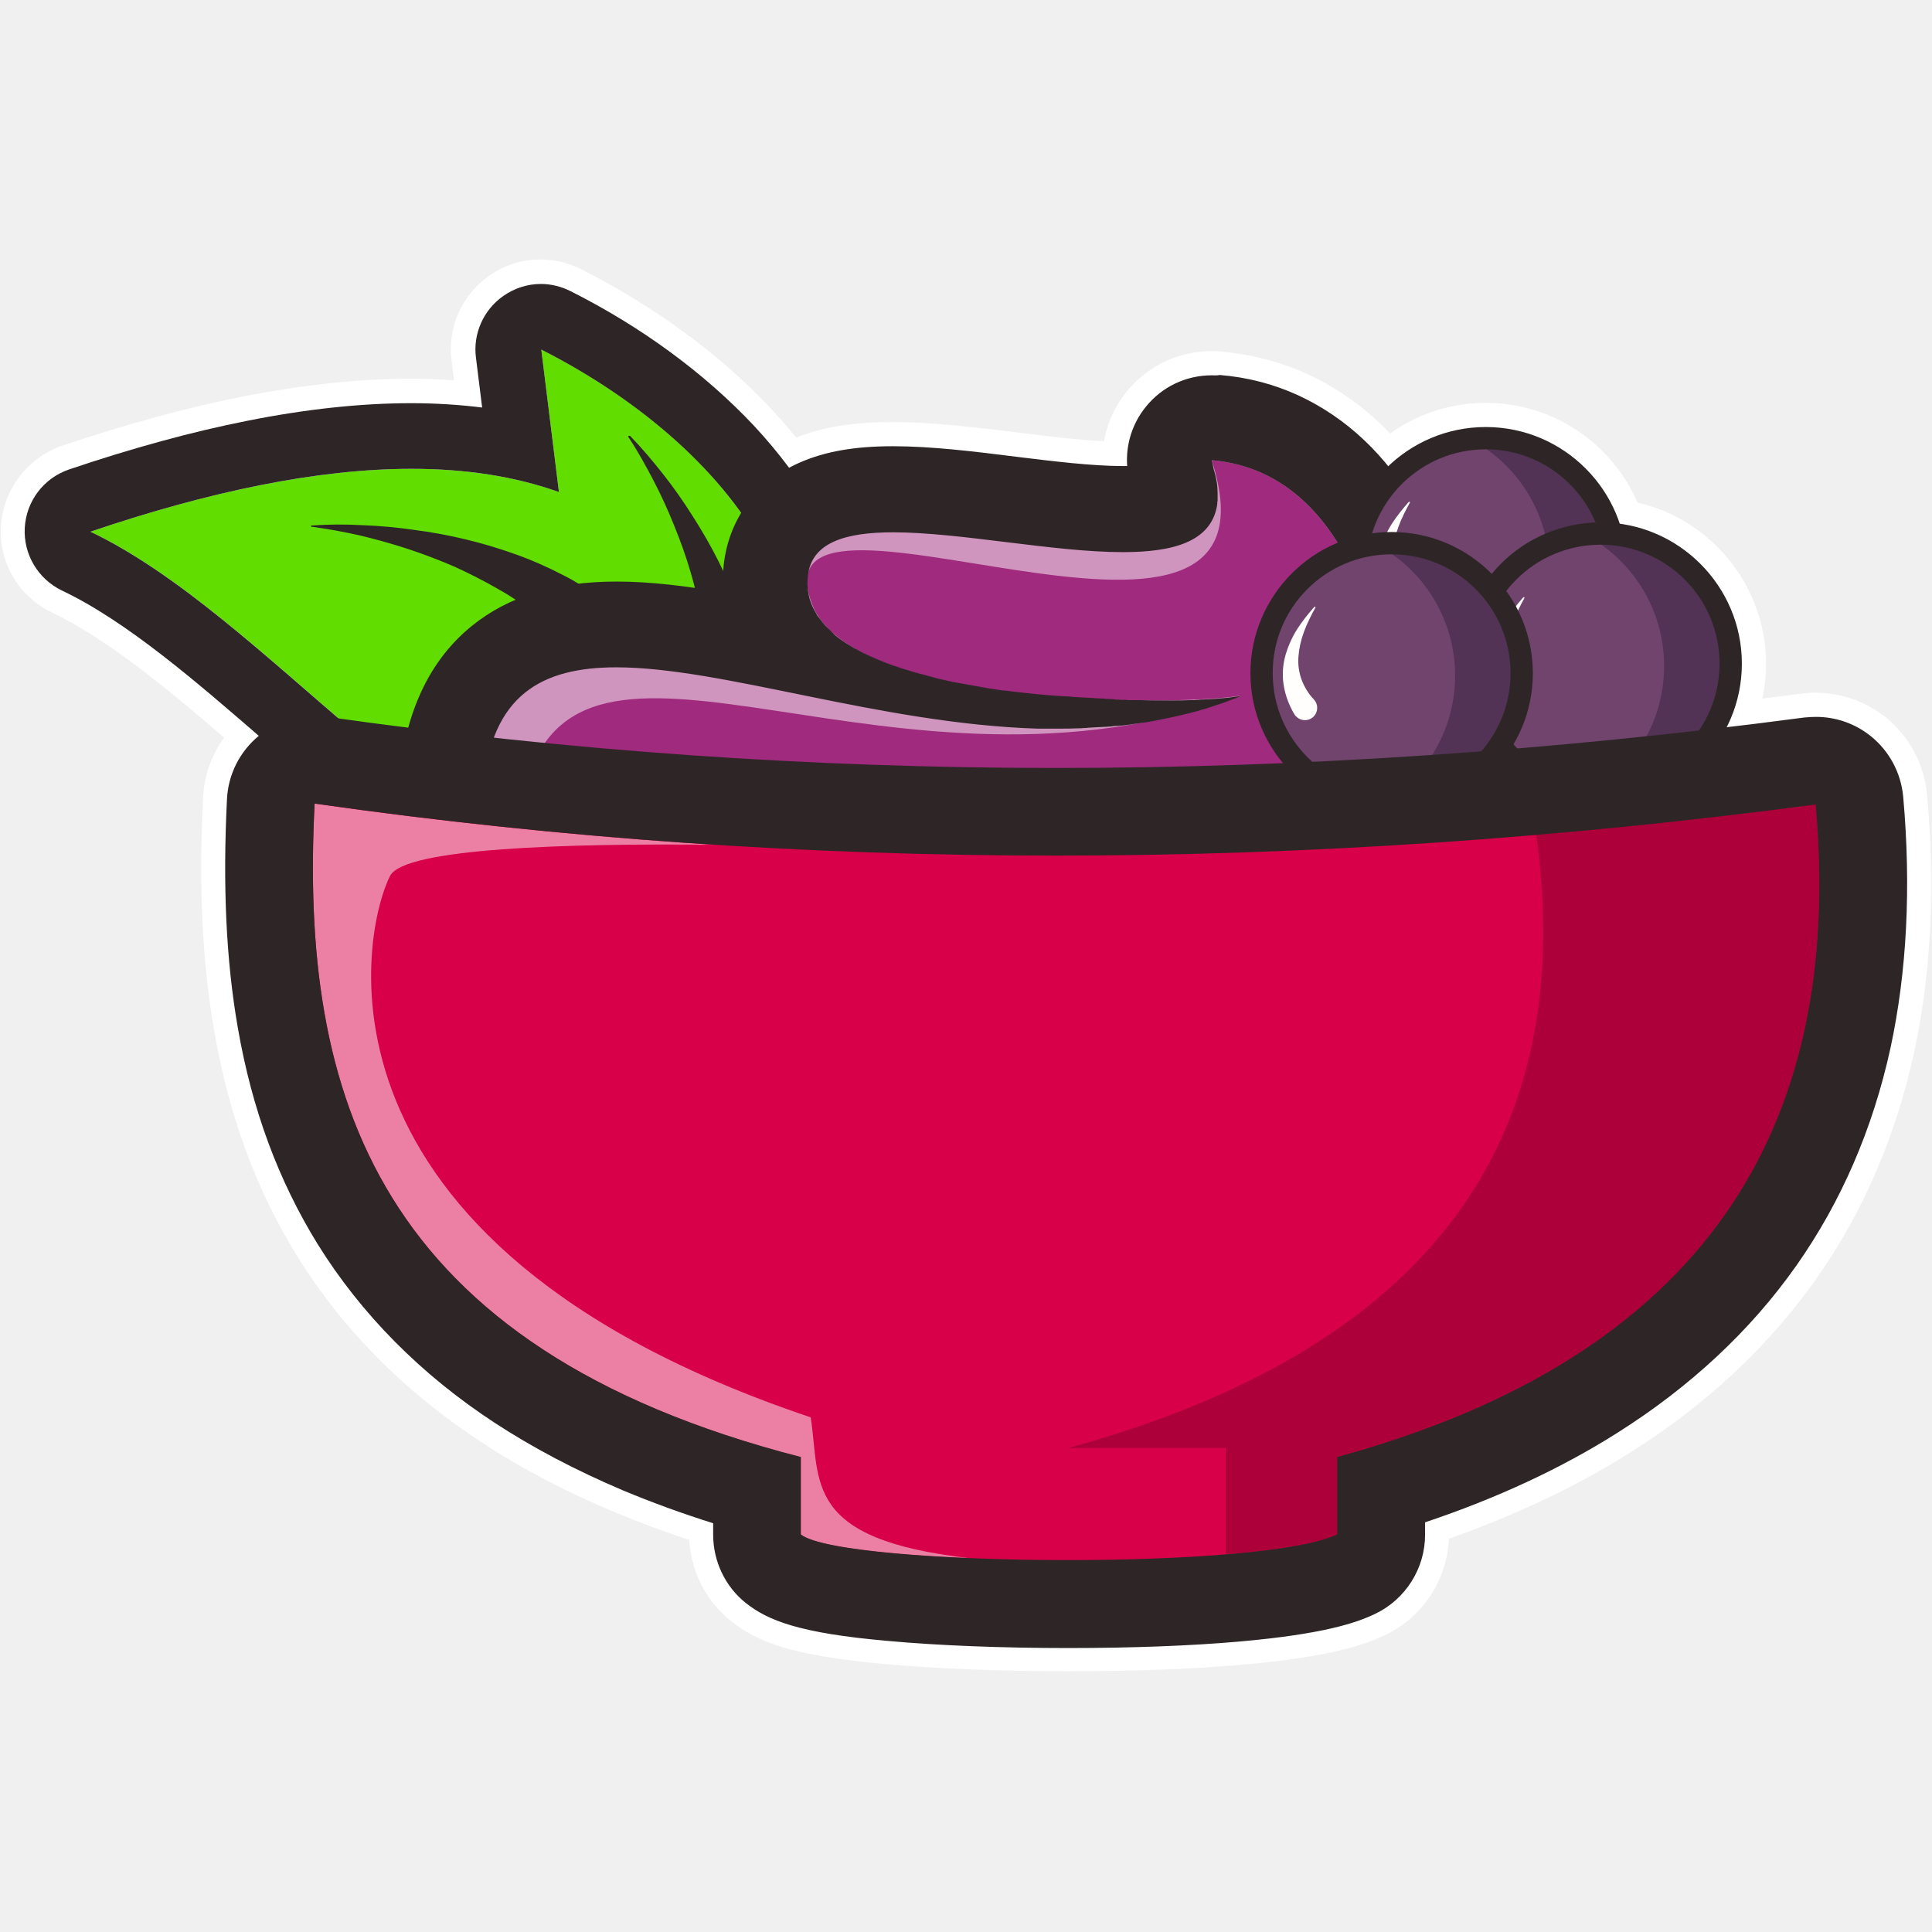
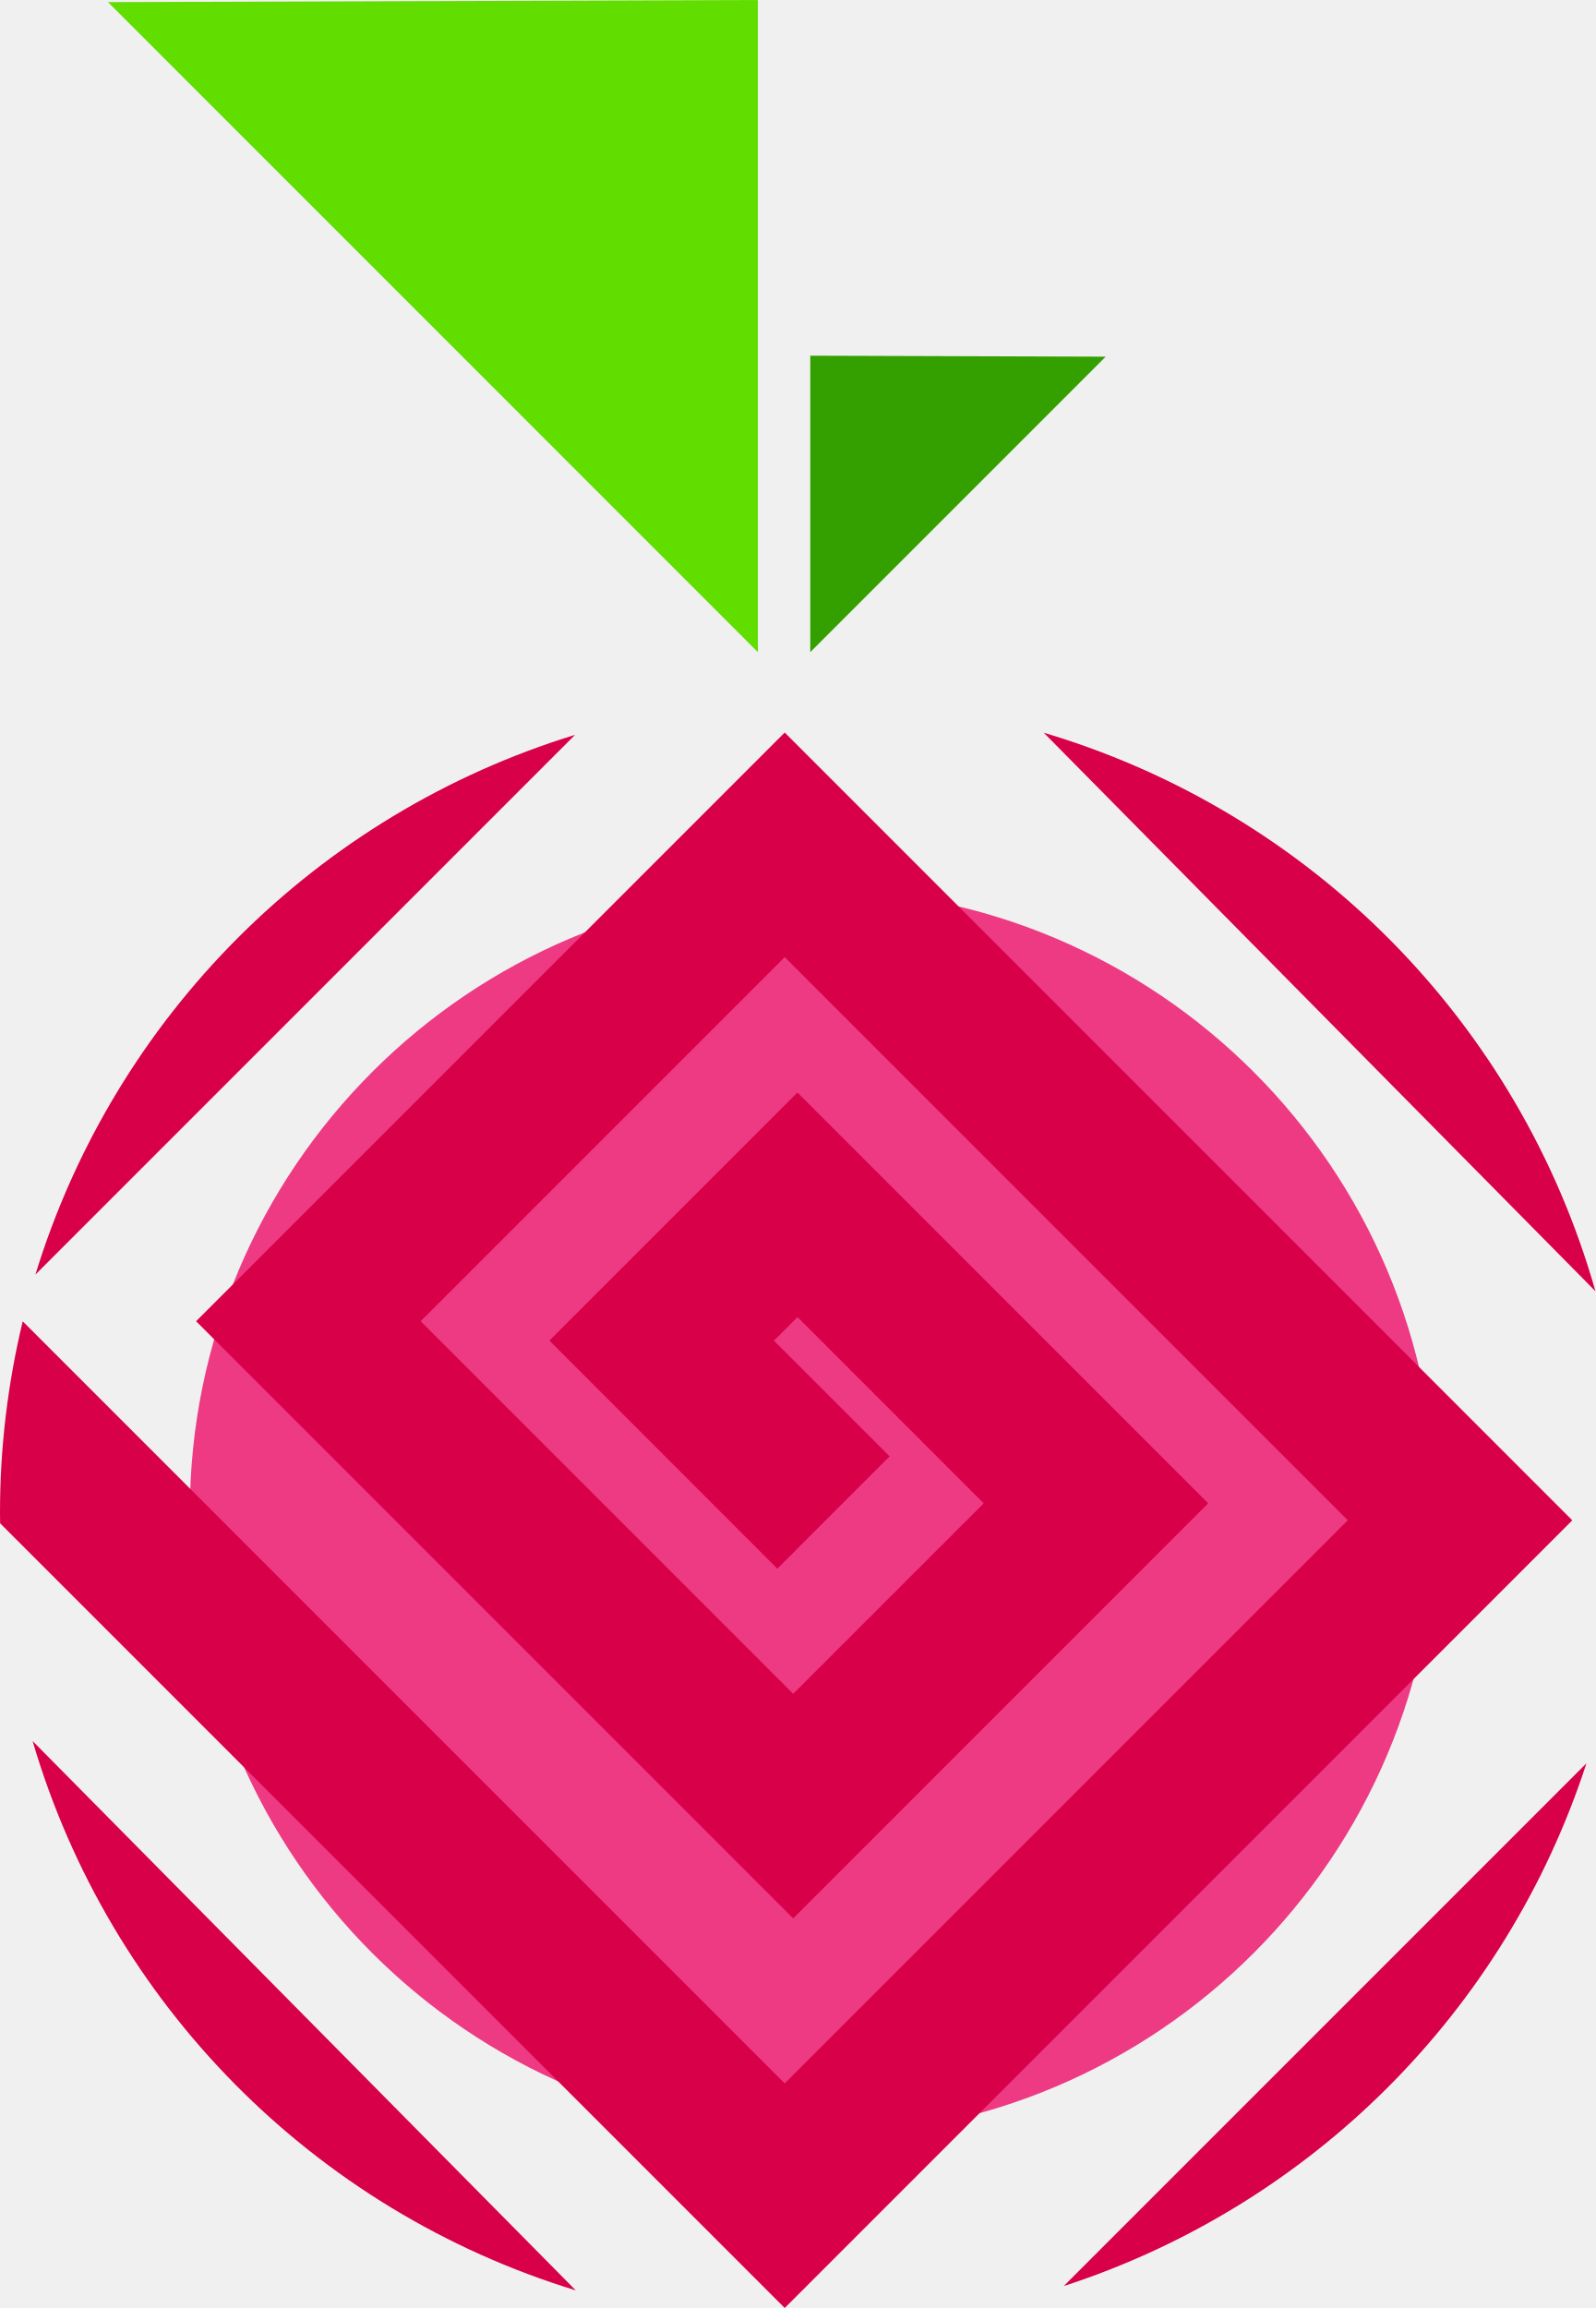
- <svg xmlns="http://www.w3.org/2000/svg" version="1.1" id="Camada_1" x="0px" y="0px" viewBox="0 0 623.9 623.9" style="enable-background:new 0 0 623.9 623.9;" xml:space="preserve">
-   <style type="text/css">
- 	.st0{fill:#FFFFFF;}
- 	.st1{fill:#61DD00;}
- 	.st2{fill:#2E2626;}
- 	.st3{fill:#A02A7D;}
- 	.st4{opacity:0.5;fill:#FFFFFF;}
- 	.st5{fill:#523255;}
- 	.st6{fill:#70446D;}
- 	.st7{fill:#FFFEFD;}
- 	.st8{fill:#D80049;}
- 	.st9{opacity:0.2;}
- </style>
-   <path class="st0" d="M622.3,256.6c-0.9-9.8-5.8-18.9-13.4-25c-6.4-5.1-14.4-7.9-22.6-7.9c-1.6,0-3.2,0.1-4.7,0.3  c-4,0.5-8.2,1.1-12.5,1.6c0.8-3.7,1.2-7.4,1.2-11.3c0-24.9-17.5-46.5-41.5-52c-8.4-19.4-27.5-32.2-49-32.2c-11.2,0-22,3.5-30.9,9.9  c-1-1.1-2-2.1-3.1-3.1c-7.1-6.8-15.1-12.2-23.8-16.2c-8.7-3.9-18-6.3-27.8-7.2c-1-0.1-2-0.1-3-0.1c-10.7,0-20.7,4.8-27.4,13.1  c-3.8,4.7-6.3,10.2-7.3,16c-8.2-0.4-18-1.6-27.6-2.8c-13.7-1.7-27.9-3.4-40.8-3.4c-12.5,0-22.4,1.6-31,5c-2.5-3.1-5.2-6.2-8.1-9.3  c-16.3-17.4-37.5-33-61.4-45.1c-4-2-8.5-3.1-13.1-3.1c-6,0-11.7,1.8-16.6,5.3c-8.8,6.2-13.4,16.6-12.1,27.2l0.8,6.5  c-4.6-0.3-9.2-0.5-14-0.5c-16.7,0-35.1,2-54.5,5.8c-18.1,3.6-37.7,9-58.5,16C8.7,148.1,1,158.2,0.3,170  c-0.7,11.8,5.8,22.7,16.5,27.8c17.8,8.5,37.6,24.9,55.6,40.4c-4.1,5.6-6.5,12.3-6.8,19.3c-1.5,28.5-0.3,53.2,3.6,75.6  c4.8,27.5,13.6,51.2,26.8,72.6c14.6,23.5,34.6,43.8,59.6,60.1c12.7,8.4,27.1,15.9,42.6,22.4c7.7,3.2,15.9,6.3,24.4,9.1  c0.6,10.3,5.4,19.8,13.5,26.2c8.2,6.6,19.4,11.2,50,13.9c16.6,1.5,37.5,2.3,58.9,2.3c20.6,0,40-0.7,56-2.1  c28.3-2.5,39.6-6.4,46.3-9.6c12.1-5.7,20-17.8,20.6-31.1c21.7-7.7,41.4-17,58.5-27.8c24.5-15.4,44.7-34.3,60.1-56.1  c15.1-21.4,25.7-46,31.6-73.1C623.6,314.7,625,286.6,622.3,256.6z" />
-   <g>
-     <path class="st1" d="M174.8,112.9l5.7,46c-14.3-5.1-30.2-7.5-47.6-7.5c-30.4,0-65.3,7.3-103.7,20.3   c56.9,27,114.5,108.8,166.8,108.8c14.7,0,28.9-6.4,42.6-22.2C282.2,207.9,240.1,145.9,174.8,112.9z" />
-     <path class="st2" d="M275.9,196.5c-2.1-10.5-6.1-21.1-11.9-31.4c-5.4-9.5-12.3-18.8-20.6-27.7c-15.7-16.7-36.1-31.8-59.2-43.4   c-3-1.5-6.3-2.3-9.5-2.3c-4.3,0-8.5,1.3-12.2,3.9c-6.4,4.5-9.8,12.2-8.8,19.9l2,16.1c-7.3-0.9-15-1.4-22.9-1.4   c-16.2,0-34,1.9-53,5.7c-17.7,3.5-37.1,8.8-57.5,15.7c-8.2,2.8-13.8,10.2-14.3,18.8c-0.5,8.6,4.3,16.6,12,20.3   c20.9,9.9,43.6,29.6,65.5,48.6c16.8,14.5,34.1,29.5,51.4,41c9.9,6.6,19,11.4,27.9,14.9c10.7,4.2,21.2,6.3,31.1,6.3   c21.9,0,41.6-9.9,58.6-29.5C273.9,249.8,281.3,223.7,275.9,196.5z M196,280.5c-52.3,0-109.9-81.7-166.8-108.8   c38.4-13,73.3-20.3,103.7-20.3c17.4,0,33.3,2.4,47.6,7.5l-5.7-46c65.3,33.1,107.5,95,63.9,145.4C224.9,274.1,210.7,280.5,196,280.5   z" />
-     <path class="st2" d="M203.5,140.8c3.8,3.9,7.3,8.1,10.7,12.4c3.4,4.3,6.6,8.9,9.5,13.5c3,4.7,5.8,9.5,8.3,14.5   c2.5,5,4.8,10.2,6.8,15.5c2,5.3,3.7,10.8,5,16.5c0.3,1.4,0.7,2.8,0.9,4.3l0.7,4.3c0.1,0.7,0.2,1.5,0.3,2.2l0.3,2.2l0.3,2.2l0.1,2.2   c0.5,5.9,0.3,12-0.3,18l-0.5,4.5c-0.2,1.5-0.5,3-0.8,4.5l-0.4,2.3c-0.2,0.7-0.4,1.5-0.6,2.2l-1.1,4.5c-1.7,6.6-8.5,10.7-15.1,9   c-6.6-1.7-10.7-8.5-9-15.1c0.2-0.7,0.4-1.4,0.7-2.1l0.2-0.5l1.5-3.2l0.8-1.6l0.6-1.7c0.4-1.1,0.9-2.2,1.3-3.3l1.1-3.4   c1.3-4.6,2.4-9.4,2.9-14.3l0.2-1.8l0.1-1.9l0.1-1.9c0-0.6,0.1-1.2,0.1-1.9l0.1-3.8c0-1.3-0.1-2.5-0.1-3.8   c-0.2-5.1-0.7-10.2-1.6-15.3c-0.9-5.1-2.1-10.2-3.6-15.3c-1.5-5.1-3.3-10.1-5.3-15c-2-5-4.2-9.8-6.7-14.6c-2.5-4.8-5.1-9.5-8.1-14   l0,0c-0.1-0.1,0-0.3,0.1-0.3C203.3,140.7,203.4,140.7,203.5,140.8z" />
-     <path class="st2" d="M100.7,169.7c5.5-0.4,10.9-0.4,16.4-0.1c5.5,0.2,11,0.7,16.5,1.5c5.5,0.7,11,1.7,16.4,3   c5.5,1.3,10.9,2.9,16.2,4.8c5.4,1.9,10.6,4.2,15.8,6.9c1.3,0.7,2.6,1.3,3.8,2.1l3.8,2.2c0.6,0.4,1.2,0.8,1.9,1.2l1.8,1.2l1.8,1.2   l1.8,1.3c4.8,3.5,9.3,7.5,13.6,11.8l3.1,3.3c1,1.2,1.9,2.4,2.9,3.5l1.5,1.8c0.5,0.6,0.9,1.2,1.3,1.9l2.7,3.8   c4,5.6,2.7,13.3-2.9,17.3c-5.6,4-13.3,2.7-17.3-2.9c-0.4-0.6-0.8-1.3-1.1-1.9l-0.2-0.5l-1.5-3.2l-0.7-1.6l-0.9-1.6   c-0.6-1-1.1-2.1-1.7-3.1l-1.9-3c-2.7-4-5.6-7.9-9-11.5l-1.3-1.4l-1.3-1.3l-1.3-1.3c-0.4-0.4-0.9-0.9-1.4-1.3l-2.8-2.5   c-1-0.8-2-1.6-3-2.4c-4-3.1-8.2-6.1-12.7-8.6c-4.5-2.6-9.2-5-14-7.2c-4.8-2.1-9.8-4-14.9-5.7c-5.1-1.7-10.2-3.1-15.5-4.4   c-5.3-1.2-10.6-2.2-16-2.9l0,0c-0.1,0-0.2-0.1-0.2-0.3C100.5,169.8,100.5,169.7,100.7,169.7z" />
-     <path class="st3" d="M449.4,278.7c-0.2,0-0.3,0-0.5,0l-293.4-10.9c-3.8-0.1-7.3-1.8-9.8-4.6c-2.5-2.8-3.7-6.5-3.4-10.3   c1.6-18,7.8-31.4,18.4-40c9.4-7.6,21.8-11.2,38.1-11.2c16.4,0,35.6,3.7,56.1,7.8c-0.2-0.3-0.4-0.5-0.7-0.8   c-0.5-0.6-0.9-1.1-1.3-1.7c-0.2-0.3-0.3-0.5-0.5-0.7c0,0-0.3-0.4-0.3-0.4c-0.1-0.2-0.3-0.4-0.4-0.6c-0.1-0.2-0.2-0.3-0.3-0.5   c0,0,0,0,0-0.1c-0.2-0.3-0.4-0.7-0.6-1c-3.3-6-4.6-12.6-3.8-19.5c1.1-10,7-17.8,16.5-22.1c6.3-2.8,14.1-4.1,24.6-4.1   c11.6,0,25.1,1.7,38.1,3.3c12.6,1.5,25.6,3.1,36,3.1c8.6,0,13-1.1,15.1-2c1.5-0.7,1.7-1,1.8-1.4c0-0.1,0-0.1,0-0.2l0-0.1   c0-0.1,0-0.2,0-0.2c0,0,0-0.2,0-0.2c0,0,0-0.3,0-0.4c0-0.1,0-0.1,0-0.2c0-0.1,0-0.2,0-0.3c0-0.5-0.1-1-0.1-1.6c0,0,0-0.1,0-0.1   l-0.1-0.5c-0.1-0.3-0.1-0.7-0.2-1l0,0c0-0.2-0.1-0.3-0.1-0.5c0,0,0,0,0-0.1c0-0.1,0-0.2-0.1-0.3c0,0-0.2-0.6-0.2-0.7   c-0.1-0.6-0.3-1.1-0.5-1.7c-1.3-4.4-0.4-9.1,2.4-12.6c2.6-3.2,6.5-5.1,10.7-5.1c0.4,0,0.8,0,1.2,0c14.8,1.3,27.7,7.1,38.6,17.5   c10.2,9.8,18.3,23.5,24,40.7c0,0,0,0,0,0c0.1,0.3,0.2,0.5,0.2,0.8c0.1,0.5,0.3,1,0.4,1.4c0.1,0.5,0.3,0.9,0.4,1.4   c0.3,1,0.5,2.1,0.8,3.2c0.1,0.4,0.2,0.9,0.3,1.3c0.2,0.7,0.3,1.4,0.5,2.1c0.1,0.5,0.2,1,0.3,1.6c0,0.2,0.1,0.3,0.1,0.5   c0,0.2,0.3,1.4,0.3,1.5c0,0,0.1,0.8,0.2,1c0.1,0.4,0.2,0.9,0.3,1.3c0.1,0.6,0.2,1.3,0.4,2c0.4,2.2,0.7,4.5,1,6.6l0.2,1.2   c0.1,0.4,0.1,0.7,0.1,1.1c0.1,0.9,0.2,1.9,0.4,2.9c0,0.1,0,0.3,0,0.3c0,0.3,0.1,0.6,0.1,0.9c0,0,0,0.4,0,0.4   c0.1,1.2,0.3,2.5,0.4,3.7c0.1,0.7,0.1,1.5,0.2,2.2c0,0.1,0,0.2,0,0.2c0.1,0.7,0.1,1.4,0.2,2.1c0.1,0.7,0.1,1.5,0.2,2.3   c0,0.4,0.1,0.8,0.1,1.2c0.1,0.9,0.1,1.8,0.2,2.7c0.1,2,0.3,4,0.4,6.1c0,0,0,0.7,0,0.7c0,0.4,0,0.9,0.1,1.3c0,0.5,0,1,0.1,1.4   c0,0.5,0,1,0.1,1.5c0,1.3,0.1,2.6,0.1,3.9c0,0,0,1.5,0,1.5c0,1.2,0.1,2.5,0.1,3.7c0,0.5,0,1,0,1.4l0,0.1c0,1.4,0,2.8,0,4.2   c0,3.7-1.5,7.3-4.2,9.9C456.4,277.3,453,278.7,449.4,278.7z" />
-     <path class="st4" d="M449.4,278.7c-0.2,0-0.3,0-0.5,0l-293.4-10.9c-3.8-0.1-7.3-1.8-9.8-4.6c-2.5-2.8-3.7-6.5-3.4-10.3   c1.6-18,7.8-31.4,18.4-40c9.4-7.6,21.8-11.2,38.1-11.2c16.4,0,35.6,3.7,56.1,7.8c-0.2-0.3-0.4-0.5-0.7-0.8   c-0.5-0.6-0.9-1.1-1.3-1.7c-0.2-0.3-0.3-0.5-0.5-0.7c0,0-0.3-0.4-0.3-0.4c-0.1-0.2-0.3-0.4-0.4-0.6c-0.1-0.2-0.2-0.3-0.3-0.5   c0,0,0,0,0-0.1c-0.2-0.3-0.4-0.7-0.6-1c-3.3-6-4.6-12.6-3.8-19.5c1.1-10,7-17.8,16.5-22.1c6.3-2.8,14.1-4.1,24.6-4.1   c11.6,0,25.1,1.7,38.1,3.3c12.6,1.5,25.6,3.1,36,3.1c8.6,0,13-1.1,15.1-2c1.5-0.7,1.7-1,1.8-1.4c0-0.1,0-0.1,0-0.2l0-0.1   c0-0.1,0-0.2,0-0.2c0,0,0-0.2,0-0.2c0,0,0-0.3,0-0.4c0-0.1,0-0.1,0-0.2c0-0.1,0-0.2,0-0.3c0-0.5-0.1-1-0.1-1.6c0,0,0-0.1,0-0.1   l-0.1-0.5c-0.1-0.3-0.1-0.7-0.2-1l0,0c0-0.2-0.1-0.3-0.1-0.5c0,0,0,0,0-0.1c0-0.1,0-0.2-0.1-0.3c0,0-0.2-0.6-0.2-0.7   c-0.1-0.6-0.3-1.1-0.5-1.7c-1.3-4.4-0.4-9.1,2.4-12.6c2.6-3.2,6.5-5.1,10.7-5.1c0.4,0,0.8,0,1.2,0c14.8,1.3,27.7,7.1,38.6,17.5   c10.2,9.8,18.3,23.5,24,40.7c0,0,0,0,0,0c0.1,0.3,0.2,0.5,0.2,0.8c0.1,0.5,0.3,1,0.4,1.4c0.1,0.5,0.3,0.9,0.4,1.4   c0.3,1,0.5,2.1,0.8,3.2c0.1,0.4,0.2,0.9,0.3,1.3c0.2,0.7,0.3,1.4,0.5,2.1c0.1,0.5,0.2,1,0.3,1.6c0,0.2,0.1,0.3,0.1,0.5   c0,0.2,0.3,1.4,0.3,1.5c0,0,0.1,0.8,0.2,1c0.1,0.4,0.2,0.9,0.3,1.3c0.1,0.6,0.2,1.3,0.4,2c0.4,2.2,0.7,4.5,1,6.6l0.2,1.2   c0.1,0.4,0.1,0.7,0.1,1.1c0.1,0.9,0.2,1.9,0.4,2.9c0,0.1,0,0.3,0,0.3c0,0.3,0.1,0.6,0.1,0.9c0,0,0,0.4,0,0.4   c0.1,1.2,0.3,2.5,0.4,3.7c0.1,0.7,0.1,1.5,0.2,2.2c0,0.1,0,0.2,0,0.2c0.1,0.7,0.1,1.4,0.2,2.1c0.1,0.7,0.1,1.5,0.2,2.3   c0,0.4,0.1,0.8,0.1,1.2c0.1,0.9,0.1,1.8,0.2,2.7c0.1,2,0.3,4,0.4,6.1c0,0,0,0.7,0,0.7c0,0.4,0,0.9,0.1,1.3c0,0.5,0,1,0.1,1.4   c0,0.5,0,1,0.1,1.5c0,1.3,0.1,2.6,0.1,3.9c0,0,0,1.5,0,1.5c0,1.2,0.1,2.5,0.1,3.7c0,0.5,0,1,0,1.4l0,0.1c0,1.4,0,2.8,0,4.2   c0,3.7-1.5,7.3-4.2,9.9C456.4,277.3,453,278.7,449.4,278.7z" />
-     <path class="st3" d="M449.4,265l-279.3-12.5c19.2-64.9,118.9,13,230.7-27.9c-19.7,3.5-121.7,4-137.8-27.7   c-25.2-56.5,156.3,38.5,128.3-48.3c23.1,2,40.7,18.3,50.8,49C446.9,215.3,449.4,237.7,449.4,265z" />
-     <path class="st2" d="M391.3,148.6c23.1,2,40.7,18.3,50.8,48.9c0,0,0,0,0,0c0.1,0.4,0.2,0.9,0.4,1.3c0.1,0.4,0.2,0.8,0.3,1.2   c0.2,1,0.5,2,0.7,3c0.1,0.4,0.2,0.8,0.3,1.2c0.1,0.6,0.3,1.3,0.4,2c0.1,0.5,0.2,1,0.3,1.6c0,0.1,0.1,0.3,0.1,0.4   c0.1,0.4,0.2,0.8,0.3,1.3c0.1,0.3,0.1,0.7,0.2,1c0.1,0.4,0.2,0.8,0.2,1.3c0.1,0.6,0.2,1.3,0.3,1.9c0.3,2,0.7,4.1,1,6.2   c0.1,0.4,0.1,0.8,0.2,1.1c0,0.3,0.1,0.6,0.1,0.9c0.1,0.9,0.2,1.9,0.4,2.8c0,0.1,0,0.2,0,0.3c0.1,0.4,0.1,0.8,0.1,1.2   c0.1,1.2,0.3,2.4,0.4,3.6c0.1,0.7,0.1,1.4,0.2,2.1c0,0,0,0,0,0.1c0.1,0.7,0.1,1.4,0.2,2.2c0.1,0.7,0.1,1.5,0.2,2.2   c0,0.3,0.1,0.7,0.1,1c0.1,0.9,0.1,1.8,0.2,2.7c0.1,1.9,0.2,3.9,0.3,5.9c0,0.6,0.1,1.2,0.1,1.9c0,0.5,0,0.9,0.1,1.4   c0,0.5,0,1,0.1,1.5c0,1.3,0.1,2.5,0.1,3.8c0,0.5,0,1,0,1.5c0,1.2,0.1,2.4,0.1,3.6c0,0.5,0,1,0,1.5c0,1.3,0,2.7,0,4l-266.1-9.9   l-27.3-1c2.6-29.8,18.8-38.8,42.9-38.8c34.4,0,85.1,18.2,136,19.8c0,0,0,0,0,0c0.6,0,1.2,0,1.8,0c0.3,0,0.7,0,1,0   c0.4,0,0.9,0,1.3,0c0.4,0,0.8,0,1.1,0c0.6,0,1.3,0,1.9,0c2,0,3.9,0,5.9-0.1c0.6,0,1.3,0,1.9-0.1c0.5,0,1,0,1.5-0.1   c0.6,0,1.2-0.1,1.8-0.1c0.6,0,1.2-0.1,1.9-0.1c0.6,0,1.2-0.1,1.8-0.1c0.1,0,0.2,0,0.3,0c0.5,0,0.9-0.1,1.4-0.1c0.2,0,0.5,0,0.7-0.1   c0.4,0,0.8-0.1,1.2-0.1c0.2,0,0.4,0,0.5,0c0.4,0,0.9-0.1,1.3-0.1c0.3,0,0.6-0.1,0.9-0.1c0.5-0.1,1-0.1,1.6-0.2   c0.4-0.1,0.9-0.1,1.3-0.2c0.7-0.1,1.5-0.2,2.2-0.3c0.5-0.1,1.1-0.2,1.6-0.2c0.5-0.1,1.1-0.2,1.6-0.3c0.4-0.1,0.8-0.1,1.2-0.2   c0.3-0.1,0.6-0.1,0.9-0.2c3.1-0.6,6.1-1.2,9.2-2c0.4-0.1,0.8-0.2,1.3-0.3c0.2-0.1,0.5-0.1,0.7-0.2c0.5-0.1,1.1-0.3,1.6-0.4   c0.5-0.1,1.1-0.3,1.6-0.5c0.2,0,0.3-0.1,0.5-0.1c0.3-0.1,0.7-0.2,1-0.3c0.3-0.1,0.6-0.2,0.9-0.3c0.4-0.1,0.8-0.3,1.2-0.4   c0.5-0.2,1-0.3,1.5-0.5c0.4-0.1,0.9-0.3,1.3-0.4c0.5-0.2,0.9-0.3,1.4-0.5c0.4-0.2,0.9-0.3,1.3-0.5c0.5-0.2,1-0.4,1.6-0.6   c0.3-0.1,0.6-0.2,0.9-0.4c0.4-0.1,0.8-0.3,1.1-0.5c0,0,0,0,0,0c-0.1,0-0.3,0.1-0.5,0.1c-0.2,0-0.3,0.1-0.5,0.1c0,0-0.1,0-0.1,0   c-0.2,0-0.5,0.1-0.8,0.1c-0.7,0.1-1.4,0.2-2.1,0.3c-0.3,0-0.7,0.1-1.1,0.1c-2.1,0.2-4.5,0.4-7.2,0.5c-0.4,0-0.9,0-1.3,0.1   c-0.4,0-0.9,0-1.3,0.1c-0.4,0-0.9,0-1.3,0c-2.1,0.1-4.4,0.1-6.7,0.1c-0.5,0-1,0-1.6,0c-0.6,0-1.2,0-1.8,0c-1.9,0-3.9,0-5.9-0.1   c-0.6,0-1.2,0-1.8,0c-0.5,0-0.9,0-1.4,0c-0.6,0-1.2,0-1.8-0.1c-0.8,0-1.7,0-2.5-0.1c-0.5,0-0.9,0-1.4-0.1c-0.6,0-1.3-0.1-1.9-0.1   c-0.4,0-0.7,0-1.1-0.1c-0.8,0-1.5-0.1-2.3-0.1c-0.4,0-0.8,0-1.2-0.1c-0.8,0-1.5-0.1-2.3-0.1c-1.2-0.1-2.3-0.1-3.5-0.2   c-0.7,0-1.4-0.1-2.1-0.2c-0.1,0-0.2,0-0.3,0c-0.6,0-1.2-0.1-1.9-0.1c-0.6,0-1.1-0.1-1.7-0.1c-0.4,0-0.8-0.1-1.2-0.1   c-0.5,0-0.9-0.1-1.4-0.1c-1.1-0.1-2.2-0.2-3.4-0.3c0,0,0,0,0,0c-0.4,0-0.8-0.1-1.2-0.1c-2.1-0.2-4.2-0.5-6.3-0.7   c-1.1-0.1-2.1-0.3-3.2-0.4c-0.1,0-0.2,0-0.3,0c-0.3,0-0.6-0.1-0.9-0.1c-1.3-0.2-2.7-0.4-4-0.6c-0.6-0.1-1.1-0.2-1.7-0.3   c-2.9-0.5-5.7-1-8.4-1.5c-0.7-0.1-1.4-0.3-2.1-0.4c-0.7-0.2-1.5-0.3-2.2-0.5c-0.7-0.2-1.5-0.3-2.2-0.5c-0.4-0.1-0.7-0.2-1.1-0.3   c-0.8-0.2-1.5-0.4-2.2-0.6c-0.6-0.2-1.3-0.3-1.9-0.5c-0.1,0-0.1,0-0.1,0c-0.7-0.2-1.4-0.4-2.1-0.6c-0.4-0.1-0.7-0.2-1-0.3   c-0.7-0.2-1.4-0.4-2-0.6c-1-0.3-2-0.6-3-1c-0.3-0.1-0.6-0.2-1-0.3c-3.4-1.2-6.6-2.6-9.5-4c-0.2-0.1-0.4-0.2-0.6-0.3   c-0.3-0.2-0.6-0.3-0.9-0.5c-0.3-0.2-0.6-0.3-0.9-0.5c-0.1,0-0.2-0.1-0.3-0.1c-0.2-0.1-0.3-0.2-0.5-0.3c-1.2-0.7-2.4-1.4-3.5-2.2   c-0.2-0.1-0.4-0.3-0.6-0.4c-0.6-0.4-1.2-0.9-1.7-1.3c-0.2-0.1-0.4-0.3-0.5-0.5c-0.2-0.1-0.4-0.3-0.5-0.5c-0.2-0.1-0.4-0.3-0.5-0.5   c-0.3-0.3-0.7-0.6-1-0.9c-0.2-0.2-0.3-0.3-0.5-0.5c-0.2-0.2-0.3-0.3-0.5-0.5c-0.1-0.2-0.3-0.3-0.4-0.5c-0.3-0.3-0.6-0.7-0.8-1   c-0.3-0.3-0.5-0.7-0.8-1c-0.1-0.2-0.2-0.3-0.4-0.5c-0.1-0.2-0.2-0.3-0.3-0.5c0,0,0,0,0-0.1c-0.1-0.2-0.2-0.3-0.3-0.5c0,0,0,0,0,0   c-0.1-0.2-0.2-0.4-0.3-0.5c-1.9-3.4-2.7-7.2-2.2-11.4c1.2-10.8,12.3-14,27.5-14c21.6,0,51.8,6.4,74.2,6.4   c16.2,0,28.3-3.3,30.4-14.9c0,0,0-0.1,0-0.1c0-0.2,0.1-0.5,0.1-0.7c0-0.1,0-0.2,0-0.3c0-0.2,0-0.3,0.1-0.5c0-0.2,0-0.4,0-0.6   c0-0.2,0-0.4,0-0.6c0-0.2,0-0.5,0-0.7c0-0.2,0-0.4,0-0.7c0-1-0.1-2-0.2-3c0-0.2-0.1-0.4-0.1-0.6v0c0-0.2-0.1-0.3-0.1-0.5   c-0.1-0.5-0.2-1-0.3-1.5c-0.1-0.3-0.1-0.5-0.2-0.8c-0.1-0.2-0.1-0.5-0.2-0.7c-0.1-0.2-0.1-0.4-0.2-0.7   C391.7,150.2,391.5,149.4,391.3,148.6 M391.3,121.2c-8.3,0-16.1,3.7-21.3,10.2c-4.4,5.4-6.5,12.3-6,19.1c-0.5,0-1,0-1.5,0   c-9.6,0-22.2-1.5-34.3-3c-13.5-1.7-27.4-3.4-39.8-3.4c-12.5,0-22,1.7-30.2,5.3c-14,6.2-22.9,18.3-24.5,33.1c-0.3,3-0.4,5.9-0.2,8.8   c-12.1-2.1-23.7-3.5-34.4-3.5c-19.5,0-34.8,4.7-46.7,14.3c-13.6,11-21.5,27.7-23.5,49.5c-0.7,7.5,1.8,14.9,6.7,20.5   c5,5.6,12,9,19.5,9.3l27.3,1l266.1,9.9c0.3,0,0.7,0,1,0c7.1,0,13.9-2.8,19-7.7c5.4-5.2,8.4-12.3,8.4-19.8c0-1.4,0-2.8,0-4.3   c0-0.5,0-1.1,0-1.6c0-1.1,0-2.4-0.1-3.8c0-0.3,0-0.6,0-0.8c0-0.2,0-0.4,0-0.6c0-0.1,0-0.1,0-0.2c0-1.3-0.1-2.6-0.1-4   c0-0.6,0-1.1-0.1-1.6c0-0.5,0-1-0.1-1.5c0-0.4,0-0.9-0.1-1.3l0-0.5c0,0,0-0.1,0-0.1c-0.1-2.1-0.2-4.3-0.4-6.3   c-0.1-1-0.1-1.9-0.2-2.8c0-0.5-0.1-1-0.1-1.3c-0.1-0.8-0.1-1.6-0.2-2.4c-0.1-0.7-0.1-1.4-0.2-2.1c0-0.1,0-0.2,0-0.3   c-0.1-0.8-0.1-1.5-0.2-2.3c-0.1-1.3-0.3-2.6-0.4-3.9c0-0.1,0-0.1,0-0.2l0-0.3c0-0.3-0.1-0.6-0.1-0.9c0-0.1,0-0.2,0-0.4   c-0.1-1-0.2-2-0.4-2.9c-0.1-0.4-0.1-0.8-0.2-1.3l-0.2-1.1c0,0,0-0.1,0-0.1c-0.3-2.3-0.7-4.6-1.1-7c0,0,0-0.1,0-0.1   c-0.1-0.7-0.3-1.4-0.4-2.2c-0.1-0.5-0.2-0.9-0.3-1.4c0-0.2-0.1-0.4-0.1-0.6l-0.1-0.3c0-0.2-0.1-0.3-0.1-0.5l-0.1-0.5   c0-0.2-0.1-0.5-0.1-0.7c0-0.2-0.1-0.4-0.1-0.7c-0.1-0.5-0.2-1.1-0.3-1.6h0c-0.2-0.8-0.3-1.5-0.5-2.2c-0.1-0.5-0.2-0.9-0.3-1.4   c-0.3-1.2-0.6-2.3-0.8-3.4c-0.1-0.5-0.3-1.1-0.4-1.6c-0.1-0.5-0.3-1-0.4-1.6c-0.1-0.5-0.3-0.9-0.4-1.4c0,0,0-0.1,0-0.1   c-6.4-19.4-15.7-35-27.6-46.3c-6.5-6.2-13.8-11.1-21.6-14.7c-7.9-3.6-16.4-5.8-25.2-6.5C392.8,121.3,392,121.2,391.3,121.2   L391.3,121.2z" />
-     <g>
-       <circle class="st5" cx="479.8" cy="183.5" r="42" />
-       <path class="st6" d="M500.4,184.3c0,17.4-9.3,32.7-23.2,41.2c-22-1.4-39.4-19.7-39.4-41.9c0-21.5,16.2-39.3,37.1-41.7    C490.1,149.9,500.4,165.9,500.4,184.3z" />
-       <path class="st2" d="M479.8,145.1c21.2,0,38.4,17.2,38.4,38.4c0,21.2-17.2,38.4-38.4,38.4c-21.2,0-38.4-17.2-38.4-38.4    C441.4,162.3,458.6,145.1,479.8,145.1 M479.8,137.9c-25.2,0-45.6,20.5-45.6,45.6s20.5,45.6,45.6,45.6c25.2,0,45.6-20.5,45.6-45.6    S505,137.9,479.8,137.9L479.8,137.9z" />
-       <path class="st7" d="M455.3,162.3c-1.4,2.5-2.7,5.1-3.7,7.8c-1,2.7-1.6,5.4-1.8,8.1c-0.2,2.7,0.2,5.2,1.1,7.6    c0.9,2.3,2.2,4.4,3.9,6.2c1.5,1.6,1.4,4.1-0.2,5.6c-1.6,1.5-4.1,1.4-5.6-0.2c-0.2-0.2-0.4-0.4-0.5-0.7l-0.1-0.1    c-1.7-2.9-2.9-6.1-3.4-9.5c-0.5-3.3-0.2-6.7,0.7-9.7c0.9-3,2.2-5.8,3.8-8.3c1.6-2.5,3.5-4.8,5.4-7c0.1-0.1,0.2-0.1,0.3,0    C455.3,162.1,455.3,162.2,455.3,162.3L455.3,162.3z" />
+ <svg xmlns="http://www.w3.org/2000/svg" viewBox="0 0 623.94 902.49">
+   <defs>
+     <style>.cls-1{fill:#61dd00;}.cls-2{fill:#33a000;}.cls-3{fill:#ed3a83;}.cls-4{fill:#d80049;}</style>
+   </defs>
+   <g id="Camada_2" data-name="Camada 2">
+     <g id="Camada_2-2" data-name="Camada 2">
+       <polygon class="cls-1" points="296.4 0 296.4 255.01 42.23 0.83 296.4 0" />
+       <polygon class="cls-2" points="316.88 255.01 316.88 139.09 432.41 139.47 316.88 255.01" />
+       <circle class="cls-3" cx="317.93" cy="591.43" r="243.69" />
+       <path class="cls-4" d="M13.84,498.4,224.9,287.34A318.63,318.63,0,0,0,13.84,498.4Z" />
+       <path class="cls-4" d="M408.2,286.52,623.94,504.9A318.58,318.58,0,0,0,408.2,286.52Z" />
+       <path class="cls-4" d="M620.43,689.49,416,893.92A318.66,318.66,0,0,0,620.43,689.49Z" />
+       <path class="cls-4" d="M225.18,895.6,12.75,680.79A318.61,318.61,0,0,0,225.18,895.6Z" />
+       <path class="cls-4" d="M306.89,286.44,76.69,516.64,310.2,750.14l162.3-162.3L311.86,427.2l-97,97L304,613.39l43.91-43.92-45.24-45.24,9.22-9.22,72.82,72.83L310.2,662.33,164.51,516.64,306.89,374.26l220.2,220.21-220.2,220.2-298-298A318.86,318.86,0,0,0,0,591.43c0,1.41,0,2.81.05,4.22L306.89,902.49l308-308Z" />
    </g>
-     <g>
-       <circle class="st5" cx="516.9" cy="214.3" r="42" />
-       <path class="st6" d="M537.4,215.1c0,17.4-9.3,32.7-23.2,41.2c-22-1.4-39.4-19.7-39.4-41.9c0-21.5,16.2-39.3,37.1-41.7    C527.1,180.7,537.4,196.7,537.4,215.1z" />
-       <path class="st2" d="M516.9,175.9c21.2,0,38.4,17.2,38.4,38.4c0,21.2-17.2,38.4-38.4,38.4c-21.2,0-38.4-17.2-38.4-38.4    C478.4,193.1,495.6,175.9,516.9,175.9 M516.9,168.7c-25.2,0-45.6,20.5-45.6,45.6s20.5,45.6,45.6,45.6c25.2,0,45.6-20.5,45.6-45.6    S542,168.7,516.9,168.7L516.9,168.7z" />
-       <path class="st7" d="M492.3,193.1c-1.4,2.5-2.7,5.1-3.7,7.8c-1,2.7-1.6,5.4-1.8,8.1c-0.2,2.7,0.2,5.2,1.1,7.6    c0.9,2.3,2.2,4.4,3.9,6.2c1.5,1.6,1.4,4.1-0.2,5.6c-1.6,1.5-4.1,1.4-5.6-0.2c-0.2-0.2-0.4-0.4-0.5-0.7l-0.1-0.1    c-1.7-2.9-2.9-6.1-3.4-9.5c-0.5-3.3-0.2-6.7,0.7-9.7c0.9-3,2.2-5.8,3.8-8.3c1.6-2.5,3.5-4.8,5.4-7c0.1-0.1,0.2-0.1,0.3,0    C492.3,192.9,492.4,193,492.3,193.1L492.3,193.1z" />
-     </g>
-     <g>
-       <circle class="st5" cx="449.4" cy="217.4" r="42" />
-       <path class="st6" d="M469.9,218.2c0,17.4-9.3,32.7-23.2,41.2c-22-1.4-39.4-19.7-39.4-41.9c0-21.5,16.2-39.3,37.1-41.7    C459.6,183.8,469.9,199.8,469.9,218.2z" />
-       <path class="st2" d="M449.4,179c21.2,0,38.4,17.2,38.4,38.4c0,21.2-17.2,38.4-38.4,38.4c-21.2,0-38.4-17.2-38.4-38.4    C410.9,196.2,428.1,179,449.4,179 M449.4,171.8c-25.2,0-45.6,20.5-45.6,45.6s20.5,45.6,45.6,45.6s45.6-20.5,45.6-45.6    S474.5,171.8,449.4,171.8L449.4,171.8z" />
-       <path class="st7" d="M424.8,196.2c-1.4,2.5-2.7,5.1-3.7,7.8c-1,2.7-1.6,5.4-1.8,8.1c-0.2,2.7,0.2,5.2,1.1,7.6    c0.9,2.3,2.2,4.4,3.9,6.2c1.5,1.6,1.4,4.1-0.2,5.6c-1.6,1.5-4.1,1.4-5.6-0.2c-0.2-0.2-0.4-0.4-0.5-0.7l-0.1-0.1    c-1.7-2.9-2.9-6.1-3.4-9.5c-0.5-3.3-0.2-6.7,0.7-9.7c0.9-3,2.2-5.8,3.8-8.3c1.6-2.5,3.5-4.8,5.4-7c0.1-0.1,0.2-0.1,0.3,0    C424.8,196,424.9,196.1,424.8,196.2L424.8,196.2z" />
-     </g>
-     <path class="st8" d="M344.9,518c-20.8,0-41-0.8-57-2.2c-27.8-2.5-34.3-6-38.2-9.2c-3.4-2.7-5.3-6.8-5.3-11.1v-14.2   c-30-8.6-55.8-19.9-76.9-33.7c-22.3-14.6-40.1-32.5-52.9-53.3c-21.5-34.8-30.2-77.9-27.2-135.6c0.2-4,2.1-7.7,5.2-10.2   c2.6-2.1,5.7-3.2,9-3.2c0.7,0,1.3,0,2,0.1c77.4,11.1,157.2,16.7,237.3,16.7c79.4,0,161.3-5.5,243.6-16.4c0.6-0.1,1.2-0.1,1.9-0.1   c3.2,0,6.3,1.1,8.9,3.1c3,2.4,4.9,6,5.3,9.8c2.5,27.8,1.2,53.7-3.8,76.9c-5.2,24.2-14.7,46.1-28.1,65.1   c-13.7,19.4-31.8,36.3-53.8,50.2c-19.5,12.3-42.6,22.5-68.8,30.5v14.4c0,5.5-3.1,10.5-8.1,12.8c-4.6,2.2-13.7,5.4-38.8,7.6   C383.7,517.3,364.9,518,344.9,518z" />
-     <path class="st9" d="M431.8,470.5v25c-6.2,3-19.5,5.1-36,6.4v-34.3H345c116.3-31.9,164.8-99.1,151.1-198.1   c30-2.6,60.1-5.8,90.2-9.8C595.7,364.6,550.1,438.2,431.8,470.5z" />
-     <path class="st4" d="M258.6,495.6v-25C121,435.1,96.8,353.2,101.6,259.5c42.7,6.1,85.6,10.5,128.7,13.3   c-47.2-0.5-99.7,1.1-104.3,10c-8.6,16.5-31.8,118.6,135.8,174.9c3.2,20.7-2.7,39.4,51.4,45.5C285.8,502.1,263.4,499.4,258.6,495.6z   " />
-     <path class="st2" d="M101.6,259.5c79.3,11.3,159,16.8,239.3,16.8c81.3,0,163.1-5.6,245.4-16.5c9.4,104.8-36.2,178.4-154.5,210.7v25   c-12,5.7-49.6,8.3-86.9,8.3c-40.1,0-79.7-3-86.3-8.3v-25C121,435.1,96.8,353.2,101.6,259.5 M101.6,231.1c-6.5,0-12.9,2.3-18,6.5   c-6.2,5.1-9.9,12.5-10.3,20.4c-1.4,27.9-0.3,52.1,3.5,73.9c4.6,26.5,13.1,49.3,25.8,69.9c14,22.5,33.2,42,57.2,57.7   c12.4,8.1,26.3,15.4,41.4,21.8c9.1,3.8,18.9,7.4,29.1,10.6v3.7c0,8.6,3.9,16.8,10.6,22.1c7.1,5.6,17.2,9.7,45.8,12.2   c16.3,1.5,37,2.3,58.2,2.3c20.4,0,39.5-0.7,55.4-2.1c27.1-2.4,37.6-6,43.7-8.9c9.9-4.7,16.2-14.7,16.2-25.6v-4   c23.3-7.8,44.1-17.5,62.1-28.9c23.6-14.9,43.1-33.1,57.8-54c14.5-20.6,24.7-44.2,30.4-70.3c5.3-24.6,6.7-51.9,4.1-81.1   c-0.7-7.7-4.5-14.8-10.5-19.6c-5.1-4.1-11.3-6.2-17.7-6.2c-1.2,0-2.5,0.1-3.7,0.2c-81.6,10.8-162.9,16.3-241.7,16.3   c-79.4,0-158.6-5.6-235.3-16.5C104.3,231.2,103,231.1,101.6,231.1L101.6,231.1z" />
  </g>
</svg>
